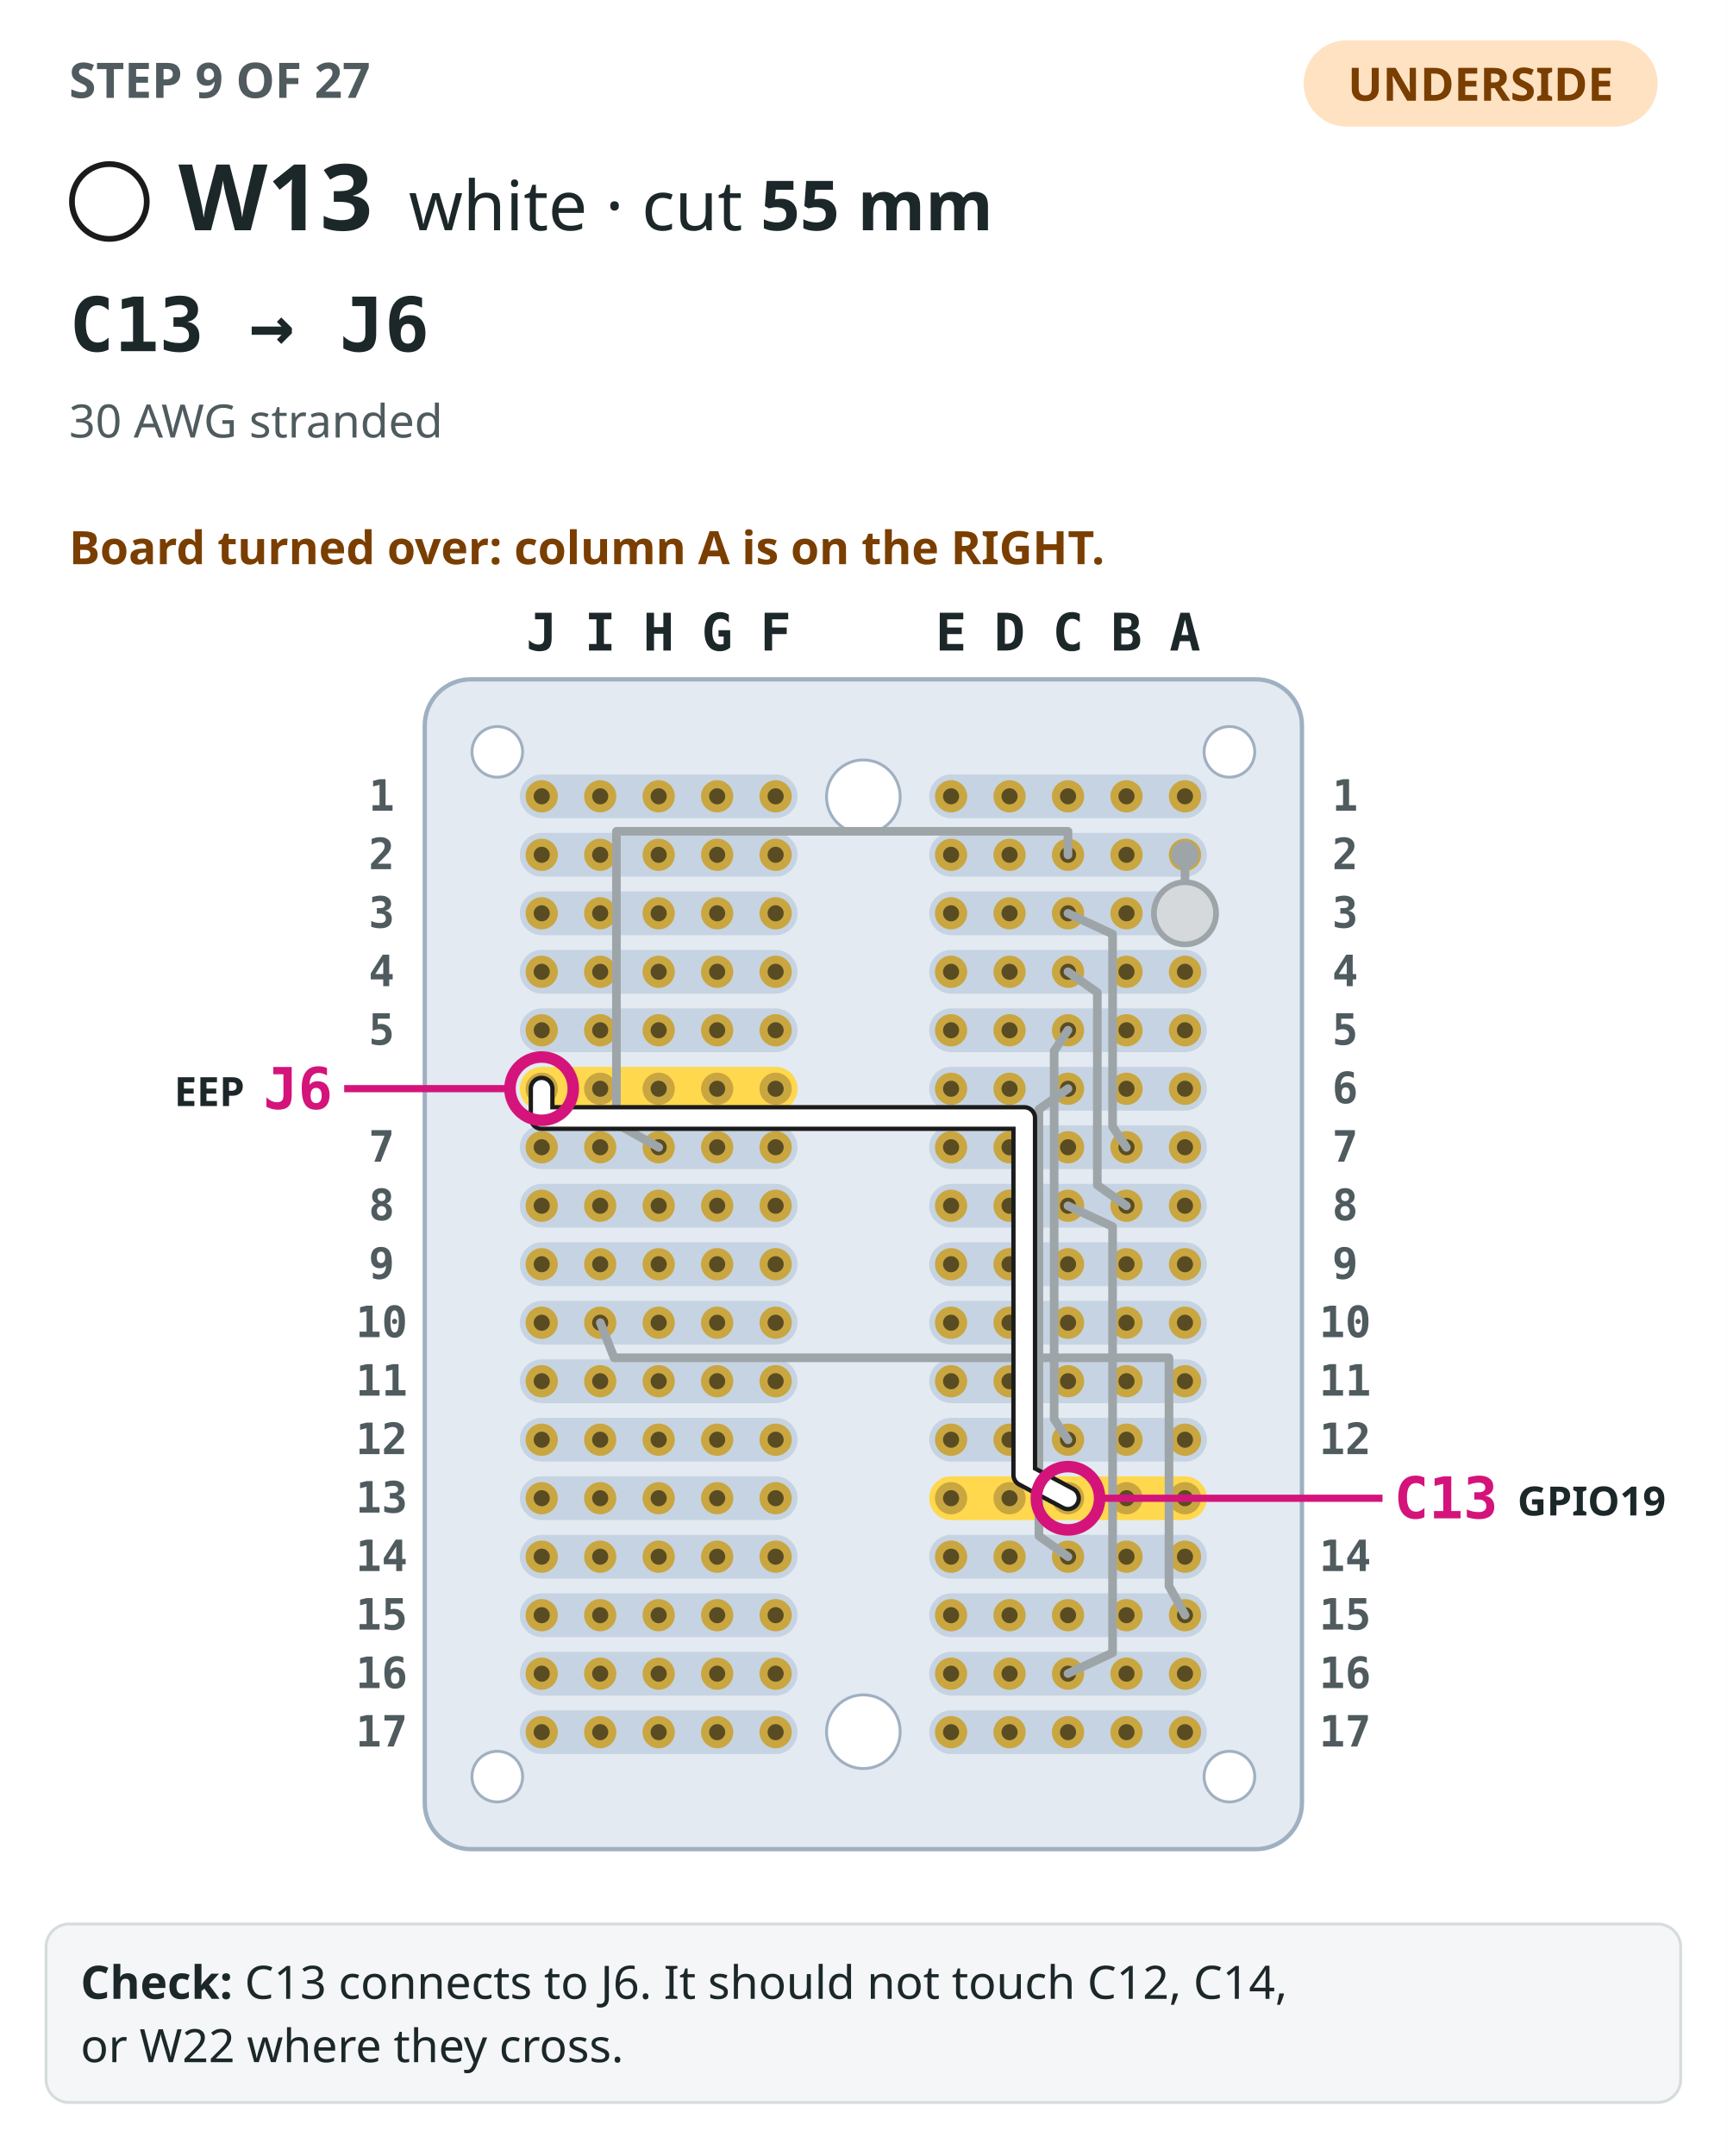
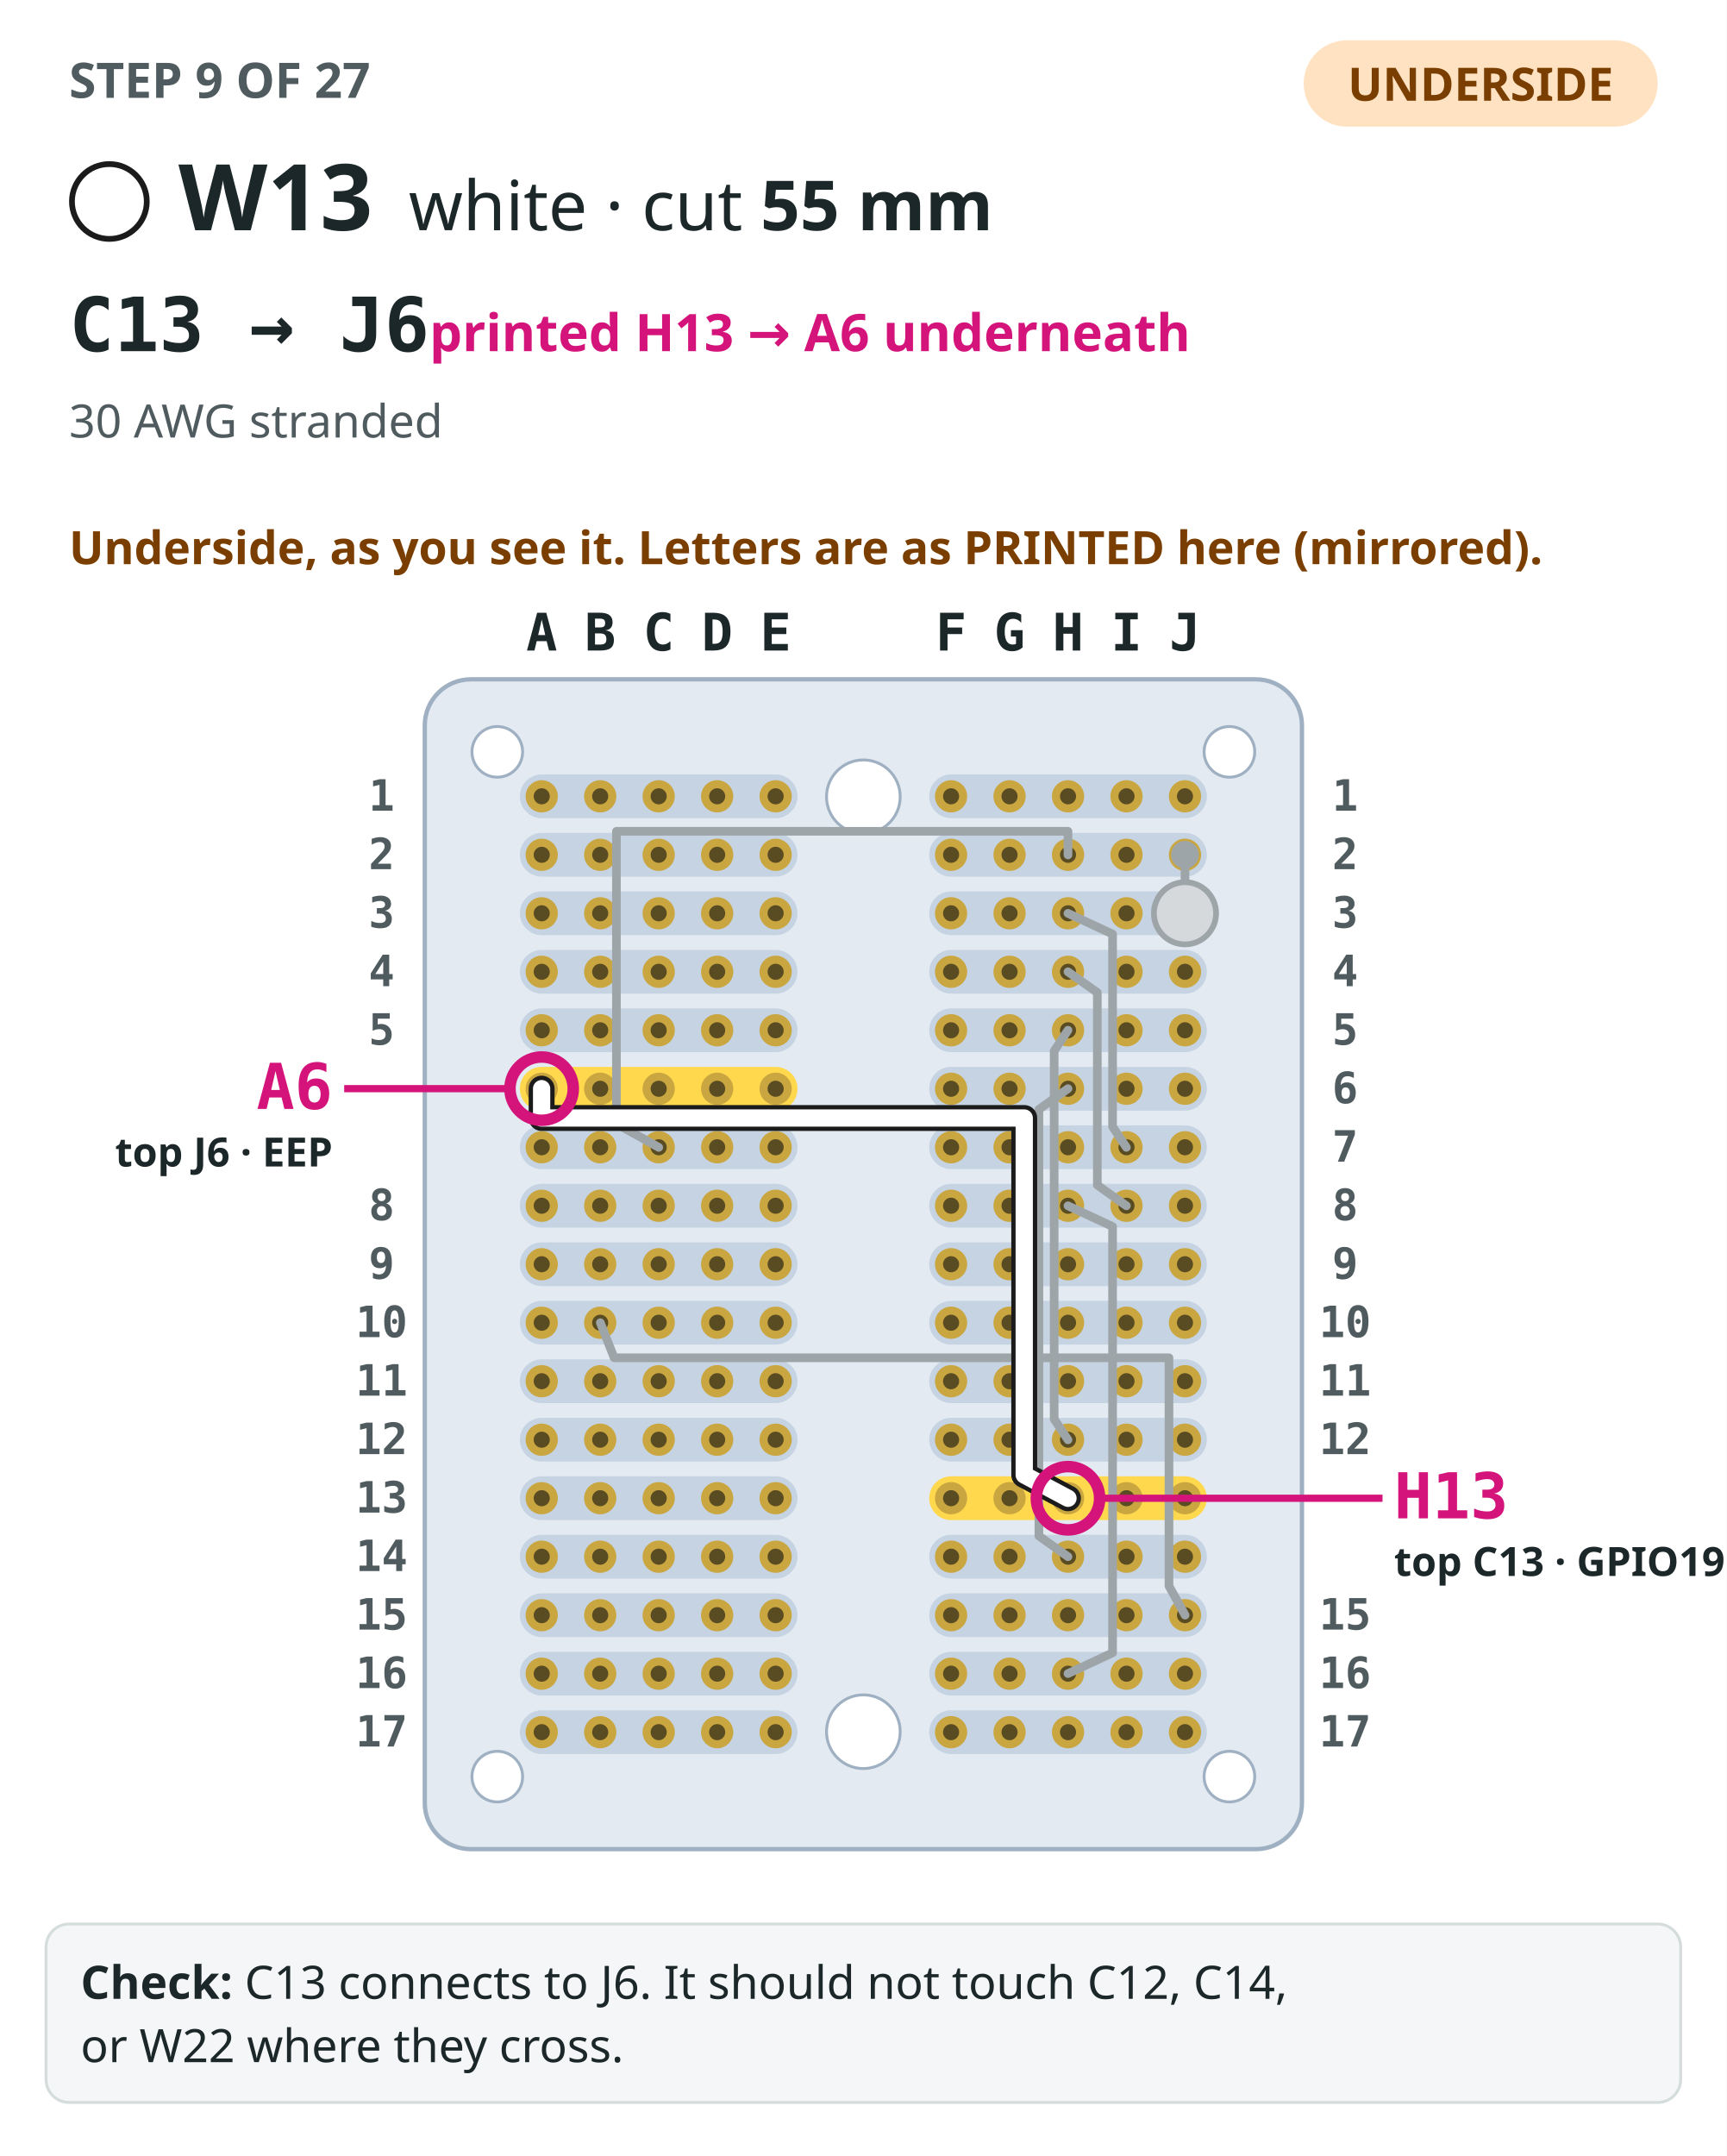
- <svg xmlns="http://www.w3.org/2000/svg" viewBox="0 0 600 749" role="img" aria-label="Step 9: The perfboard seen from the underside, turned over so column A is on the right, with the 8 earlier steps drawn in grey. W13, white, drawn bold from C13 to J6, both ends circled.">
+ <svg xmlns="http://www.w3.org/2000/svg" viewBox="0 0 600 749" role="img" aria-label="Step 9: The perfboard seen from the underside, as you see it turned over, its columns labelled with the mirrored letters printed there, with the 8 earlier steps drawn in grey. W13, white, drawn bold from C13 to J6 (printed H13 and A6 on the underside), both ends circled and labelled with both names.">
  <rect width="600" height="749" fill="#ffffff" />
  <text x="24" y="34" font-family="IBM Plex Sans,ui-sans-serif,system-ui,sans-serif" font-size="17" font-weight="700" fill="#4f5b5e">STEP 9 OF 27</text>
  <rect x="453" y="14" width="123" height="30" rx="15" fill="#ffe2c2" />
  <text x="514.5" y="35" text-anchor="middle" font-family="IBM Plex Sans,ui-sans-serif,system-ui,sans-serif" font-size="16" font-weight="700" fill="#7a3e00">UNDERSIDE</text>
  <circle cx="38" cy="70" r="13" fill="#ffffff" stroke="#1b1b1b" stroke-width="2" />
  <text x="62" y="80" font-family="IBM Plex Sans,ui-sans-serif,system-ui,sans-serif" font-size="32" font-weight="700" fill="#1c2729">W13</text>
  <text x="142" y="80" font-family="IBM Plex Sans,ui-sans-serif,system-ui,sans-serif" font-size="24" fill="#1c2729">white · cut <tspan font-weight="700">55 mm</tspan>
  </text>
-   <text x="24" y="122" font-family="IBM Plex Mono,ui-monospace,SFMono-Regular,Menlo,monospace" font-size="26" font-weight="700" fill="#1c2729">C13 → J6</text>
+   <text x="24" y="122" font-family="IBM Plex Mono,ui-monospace,SFMono-Regular,Menlo,monospace" font-size="26" font-weight="700" fill="#1c2729">C13 → J6<tspan font-family="IBM Plex Sans,ui-sans-serif,system-ui,sans-serif" font-size="18" font-weight="600" fill="#d4147a">  printed H13 → A6 underneath</tspan>
+   </text>
  <text x="24" y="152" font-family="IBM Plex Sans,ui-sans-serif,system-ui,sans-serif" font-size="16" fill="#4f5b5e">30 AWG stranded</text>
-   <text x="24" y="196" font-family="IBM Plex Sans,ui-sans-serif,system-ui,sans-serif" font-size="16" font-weight="600" fill="#7a3e00">Board turned over: column A is on the RIGHT.</text>
+   <text x="24" y="196" font-family="IBM Plex Sans,ui-sans-serif,system-ui,sans-serif" font-size="16" font-weight="600" fill="#7a3e00">Underside, as you see it. Letters are as PRINTED here (mirrored).</text>
  <rect x="147.6" y="236" width="304.8" height="406.4" rx="16" fill="#e3eaf1" stroke="#9fb0c2" stroke-width="1.5" />
  <rect x="322.88" y="269.04" width="96.48" height="15.2" rx="7.6" fill="#c6d3e2" />
  <rect x="180.64" y="269.04" width="96.48" height="15.2" rx="7.6" fill="#c6d3e2" />
  <rect x="322.88" y="289.36" width="96.48" height="15.2" rx="7.6" fill="#c6d3e2" />
  <rect x="180.64" y="289.36" width="96.48" height="15.2" rx="7.6" fill="#c6d3e2" />
  <rect x="322.88" y="309.68" width="96.48" height="15.2" rx="7.6" fill="#c6d3e2" />
  <rect x="180.64" y="309.68" width="96.48" height="15.2" rx="7.6" fill="#c6d3e2" />
  <rect x="322.88" y="330" width="96.48" height="15.2" rx="7.6" fill="#c6d3e2" />
  <rect x="180.64" y="330" width="96.48" height="15.2" rx="7.6" fill="#c6d3e2" />
  <rect x="322.88" y="350.32" width="96.48" height="15.2" rx="7.6" fill="#c6d3e2" />
  <rect x="180.64" y="350.32" width="96.48" height="15.2" rx="7.6" fill="#c6d3e2" />
  <rect x="322.88" y="370.64" width="96.48" height="15.2" rx="7.6" fill="#c6d3e2" />
  <rect x="180.64" y="370.64" width="96.48" height="15.2" rx="7.6" fill="#ffd84d" />
  <rect x="322.88" y="390.96" width="96.48" height="15.2" rx="7.6" fill="#c6d3e2" />
  <rect x="180.64" y="390.96" width="96.48" height="15.2" rx="7.6" fill="#c6d3e2" />
  <rect x="322.88" y="411.28" width="96.48" height="15.2" rx="7.6" fill="#c6d3e2" />
  <rect x="180.64" y="411.28" width="96.48" height="15.2" rx="7.6" fill="#c6d3e2" />
  <rect x="322.88" y="431.6" width="96.48" height="15.2" rx="7.6" fill="#c6d3e2" />
  <rect x="180.64" y="431.6" width="96.48" height="15.2" rx="7.6" fill="#c6d3e2" />
  <rect x="322.88" y="451.92" width="96.48" height="15.2" rx="7.6" fill="#c6d3e2" />
  <rect x="180.64" y="451.92" width="96.48" height="15.2" rx="7.6" fill="#c6d3e2" />
  <rect x="322.88" y="472.24" width="96.48" height="15.2" rx="7.6" fill="#c6d3e2" />
  <rect x="180.64" y="472.24" width="96.48" height="15.2" rx="7.6" fill="#c6d3e2" />
  <rect x="322.88" y="492.56" width="96.48" height="15.2" rx="7.6" fill="#c6d3e2" />
  <rect x="180.64" y="492.56" width="96.48" height="15.2" rx="7.6" fill="#c6d3e2" />
  <rect x="322.88" y="512.88" width="96.48" height="15.2" rx="7.6" fill="#ffd84d" />
  <rect x="180.64" y="512.88" width="96.48" height="15.2" rx="7.6" fill="#c6d3e2" />
  <rect x="322.88" y="533.2" width="96.48" height="15.2" rx="7.6" fill="#c6d3e2" />
  <rect x="180.64" y="533.2" width="96.48" height="15.2" rx="7.6" fill="#c6d3e2" />
  <rect x="322.88" y="553.52" width="96.48" height="15.2" rx="7.6" fill="#c6d3e2" />
  <rect x="180.64" y="553.52" width="96.48" height="15.2" rx="7.6" fill="#c6d3e2" />
  <rect x="322.88" y="573.84" width="96.48" height="15.2" rx="7.6" fill="#c6d3e2" />
  <rect x="180.64" y="573.84" width="96.48" height="15.2" rx="7.6" fill="#c6d3e2" />
  <rect x="322.88" y="594.16" width="96.48" height="15.2" rx="7.6" fill="#c6d3e2" />
  <rect x="180.64" y="594.16" width="96.48" height="15.2" rx="7.6" fill="#c6d3e2" />
  <circle cx="300" cy="276.8" r="12.8" fill="#ffffff" stroke="#9fb0c2" />
  <circle cx="300" cy="601.6" r="12.8" fill="#ffffff" stroke="#9fb0c2" />
  <circle cx="427.2" cy="261.2" r="8.8" fill="#ffffff" stroke="#9fb0c2" />
  <circle cx="172.8" cy="261.2" r="8.8" fill="#ffffff" stroke="#9fb0c2" />
  <circle cx="427.2" cy="617.2" r="8.8" fill="#ffffff" stroke="#9fb0c2" />
  <circle cx="172.8" cy="617.2" r="8.8" fill="#ffffff" stroke="#9fb0c2" />
  <circle cx="411.76" cy="276.64" r="5.6" fill="#c9a640" />
  <circle cx="411.76" cy="276.64" r="2.8" fill="#5a4c22" />
  <circle cx="391.44" cy="276.64" r="5.6" fill="#c9a640" />
  <circle cx="391.44" cy="276.64" r="2.8" fill="#5a4c22" />
  <circle cx="371.12" cy="276.64" r="5.6" fill="#c9a640" />
  <circle cx="371.12" cy="276.64" r="2.8" fill="#5a4c22" />
  <circle cx="350.8" cy="276.64" r="5.6" fill="#c9a640" />
  <circle cx="350.8" cy="276.64" r="2.8" fill="#5a4c22" />
  <circle cx="330.48" cy="276.64" r="5.6" fill="#c9a640" />
  <circle cx="330.48" cy="276.64" r="2.8" fill="#5a4c22" />
  <circle cx="269.52" cy="276.64" r="5.6" fill="#c9a640" />
  <circle cx="269.52" cy="276.64" r="2.8" fill="#5a4c22" />
  <circle cx="249.2" cy="276.64" r="5.6" fill="#c9a640" />
  <circle cx="249.2" cy="276.64" r="2.8" fill="#5a4c22" />
  <circle cx="228.88" cy="276.64" r="5.6" fill="#c9a640" />
  <circle cx="228.88" cy="276.64" r="2.8" fill="#5a4c22" />
  <circle cx="208.56" cy="276.64" r="5.6" fill="#c9a640" />
  <circle cx="208.56" cy="276.64" r="2.8" fill="#5a4c22" />
  <circle cx="188.24" cy="276.64" r="5.6" fill="#c9a640" />
  <circle cx="188.24" cy="276.64" r="2.8" fill="#5a4c22" />
  <circle cx="411.76" cy="296.96" r="5.6" fill="#c9a640" />
  <circle cx="411.76" cy="296.96" r="2.8" fill="#5a4c22" />
  <circle cx="391.44" cy="296.96" r="5.6" fill="#c9a640" />
  <circle cx="391.44" cy="296.96" r="2.8" fill="#5a4c22" />
  <circle cx="371.12" cy="296.96" r="5.6" fill="#c9a640" />
  <circle cx="371.12" cy="296.96" r="2.8" fill="#5a4c22" />
  <circle cx="350.8" cy="296.96" r="5.6" fill="#c9a640" />
  <circle cx="350.8" cy="296.96" r="2.8" fill="#5a4c22" />
  <circle cx="330.48" cy="296.96" r="5.6" fill="#c9a640" />
  <circle cx="330.48" cy="296.96" r="2.8" fill="#5a4c22" />
  <circle cx="269.52" cy="296.96" r="5.6" fill="#c9a640" />
  <circle cx="269.52" cy="296.96" r="2.8" fill="#5a4c22" />
  <circle cx="249.2" cy="296.96" r="5.6" fill="#c9a640" />
  <circle cx="249.2" cy="296.96" r="2.8" fill="#5a4c22" />
  <circle cx="228.88" cy="296.96" r="5.6" fill="#c9a640" />
  <circle cx="228.88" cy="296.96" r="2.8" fill="#5a4c22" />
  <circle cx="208.56" cy="296.96" r="5.6" fill="#c9a640" />
  <circle cx="208.56" cy="296.96" r="2.8" fill="#5a4c22" />
  <circle cx="188.24" cy="296.96" r="5.6" fill="#c9a640" />
  <circle cx="188.24" cy="296.96" r="2.8" fill="#5a4c22" />
  <circle cx="411.76" cy="317.28" r="5.6" fill="#c9a640" />
  <circle cx="411.76" cy="317.28" r="2.8" fill="#5a4c22" />
  <circle cx="391.44" cy="317.28" r="5.6" fill="#c9a640" />
  <circle cx="391.44" cy="317.28" r="2.8" fill="#5a4c22" />
  <circle cx="371.12" cy="317.28" r="5.6" fill="#c9a640" />
  <circle cx="371.12" cy="317.28" r="2.8" fill="#5a4c22" />
  <circle cx="350.8" cy="317.28" r="5.6" fill="#c9a640" />
  <circle cx="350.8" cy="317.28" r="2.8" fill="#5a4c22" />
  <circle cx="330.48" cy="317.28" r="5.6" fill="#c9a640" />
  <circle cx="330.48" cy="317.28" r="2.8" fill="#5a4c22" />
  <circle cx="269.52" cy="317.28" r="5.6" fill="#c9a640" />
  <circle cx="269.52" cy="317.28" r="2.8" fill="#5a4c22" />
  <circle cx="249.2" cy="317.28" r="5.6" fill="#c9a640" />
  <circle cx="249.2" cy="317.28" r="2.8" fill="#5a4c22" />
  <circle cx="228.88" cy="317.28" r="5.6" fill="#c9a640" />
  <circle cx="228.88" cy="317.28" r="2.8" fill="#5a4c22" />
  <circle cx="208.56" cy="317.28" r="5.6" fill="#c9a640" />
  <circle cx="208.56" cy="317.28" r="2.8" fill="#5a4c22" />
  <circle cx="188.24" cy="317.28" r="5.6" fill="#c9a640" />
  <circle cx="188.24" cy="317.28" r="2.8" fill="#5a4c22" />
  <circle cx="411.76" cy="337.6" r="5.6" fill="#c9a640" />
  <circle cx="411.76" cy="337.6" r="2.8" fill="#5a4c22" />
  <circle cx="391.44" cy="337.6" r="5.6" fill="#c9a640" />
  <circle cx="391.44" cy="337.6" r="2.8" fill="#5a4c22" />
  <circle cx="371.12" cy="337.6" r="5.6" fill="#c9a640" />
  <circle cx="371.12" cy="337.6" r="2.8" fill="#5a4c22" />
  <circle cx="350.8" cy="337.6" r="5.6" fill="#c9a640" />
  <circle cx="350.8" cy="337.6" r="2.8" fill="#5a4c22" />
  <circle cx="330.48" cy="337.6" r="5.6" fill="#c9a640" />
  <circle cx="330.48" cy="337.6" r="2.8" fill="#5a4c22" />
  <circle cx="269.52" cy="337.6" r="5.6" fill="#c9a640" />
  <circle cx="269.52" cy="337.6" r="2.8" fill="#5a4c22" />
  <circle cx="249.2" cy="337.6" r="5.6" fill="#c9a640" />
  <circle cx="249.2" cy="337.6" r="2.8" fill="#5a4c22" />
  <circle cx="228.88" cy="337.6" r="5.6" fill="#c9a640" />
  <circle cx="228.88" cy="337.6" r="2.8" fill="#5a4c22" />
  <circle cx="208.56" cy="337.6" r="5.6" fill="#c9a640" />
  <circle cx="208.56" cy="337.6" r="2.8" fill="#5a4c22" />
  <circle cx="188.24" cy="337.6" r="5.6" fill="#c9a640" />
  <circle cx="188.24" cy="337.6" r="2.8" fill="#5a4c22" />
  <circle cx="411.76" cy="357.92" r="5.6" fill="#c9a640" />
  <circle cx="411.76" cy="357.92" r="2.8" fill="#5a4c22" />
  <circle cx="391.44" cy="357.92" r="5.6" fill="#c9a640" />
  <circle cx="391.44" cy="357.92" r="2.8" fill="#5a4c22" />
  <circle cx="371.12" cy="357.92" r="5.6" fill="#c9a640" />
  <circle cx="371.12" cy="357.92" r="2.8" fill="#5a4c22" />
  <circle cx="350.8" cy="357.92" r="5.6" fill="#c9a640" />
  <circle cx="350.8" cy="357.92" r="2.8" fill="#5a4c22" />
  <circle cx="330.48" cy="357.92" r="5.6" fill="#c9a640" />
  <circle cx="330.48" cy="357.92" r="2.8" fill="#5a4c22" />
  <circle cx="269.52" cy="357.92" r="5.6" fill="#c9a640" />
  <circle cx="269.52" cy="357.92" r="2.8" fill="#5a4c22" />
  <circle cx="249.2" cy="357.92" r="5.6" fill="#c9a640" />
  <circle cx="249.2" cy="357.92" r="2.8" fill="#5a4c22" />
  <circle cx="228.88" cy="357.92" r="5.6" fill="#c9a640" />
  <circle cx="228.88" cy="357.92" r="2.8" fill="#5a4c22" />
  <circle cx="208.56" cy="357.92" r="5.6" fill="#c9a640" />
  <circle cx="208.56" cy="357.92" r="2.8" fill="#5a4c22" />
  <circle cx="188.24" cy="357.92" r="5.6" fill="#c9a640" />
  <circle cx="188.24" cy="357.92" r="2.8" fill="#5a4c22" />
  <circle cx="411.76" cy="378.24" r="5.6" fill="#c9a640" />
  <circle cx="411.76" cy="378.24" r="2.8" fill="#5a4c22" />
  <circle cx="391.44" cy="378.24" r="5.6" fill="#c9a640" />
  <circle cx="391.44" cy="378.24" r="2.8" fill="#5a4c22" />
  <circle cx="371.12" cy="378.24" r="5.6" fill="#c9a640" />
  <circle cx="371.12" cy="378.24" r="2.8" fill="#5a4c22" />
  <circle cx="350.8" cy="378.24" r="5.6" fill="#c9a640" />
  <circle cx="350.8" cy="378.24" r="2.8" fill="#5a4c22" />
  <circle cx="330.48" cy="378.24" r="5.6" fill="#c9a640" />
  <circle cx="330.48" cy="378.24" r="2.8" fill="#5a4c22" />
  <circle cx="269.52" cy="378.24" r="5.6" fill="#c9a640" />
  <circle cx="269.52" cy="378.24" r="2.8" fill="#5a4c22" />
  <circle cx="249.2" cy="378.24" r="5.6" fill="#c9a640" />
  <circle cx="249.2" cy="378.24" r="2.8" fill="#5a4c22" />
  <circle cx="228.88" cy="378.24" r="5.6" fill="#c9a640" />
  <circle cx="228.88" cy="378.24" r="2.8" fill="#5a4c22" />
  <circle cx="208.56" cy="378.24" r="5.6" fill="#c9a640" />
  <circle cx="208.56" cy="378.24" r="2.8" fill="#5a4c22" />
  <circle cx="188.24" cy="378.24" r="5.6" fill="#c9a640" />
  <circle cx="188.24" cy="378.24" r="2.8" fill="#5a4c22" />
  <circle cx="411.76" cy="398.56" r="5.6" fill="#c9a640" />
  <circle cx="411.76" cy="398.56" r="2.8" fill="#5a4c22" />
  <circle cx="391.44" cy="398.56" r="5.6" fill="#c9a640" />
  <circle cx="391.44" cy="398.56" r="2.8" fill="#5a4c22" />
  <circle cx="371.12" cy="398.56" r="5.6" fill="#c9a640" />
  <circle cx="371.12" cy="398.56" r="2.8" fill="#5a4c22" />
  <circle cx="350.8" cy="398.56" r="5.6" fill="#c9a640" />
  <circle cx="350.8" cy="398.56" r="2.8" fill="#5a4c22" />
  <circle cx="330.48" cy="398.56" r="5.6" fill="#c9a640" />
  <circle cx="330.48" cy="398.56" r="2.8" fill="#5a4c22" />
  <circle cx="269.52" cy="398.56" r="5.6" fill="#c9a640" />
  <circle cx="269.52" cy="398.56" r="2.8" fill="#5a4c22" />
  <circle cx="249.2" cy="398.56" r="5.6" fill="#c9a640" />
  <circle cx="249.2" cy="398.56" r="2.8" fill="#5a4c22" />
  <circle cx="228.88" cy="398.56" r="5.6" fill="#c9a640" />
  <circle cx="228.88" cy="398.56" r="2.8" fill="#5a4c22" />
  <circle cx="208.56" cy="398.56" r="5.6" fill="#c9a640" />
  <circle cx="208.56" cy="398.56" r="2.8" fill="#5a4c22" />
  <circle cx="188.24" cy="398.56" r="5.6" fill="#c9a640" />
  <circle cx="188.24" cy="398.56" r="2.8" fill="#5a4c22" />
  <circle cx="411.76" cy="418.88" r="5.6" fill="#c9a640" />
  <circle cx="411.76" cy="418.88" r="2.8" fill="#5a4c22" />
  <circle cx="391.44" cy="418.88" r="5.6" fill="#c9a640" />
  <circle cx="391.44" cy="418.88" r="2.8" fill="#5a4c22" />
  <circle cx="371.12" cy="418.88" r="5.6" fill="#c9a640" />
  <circle cx="371.12" cy="418.88" r="2.8" fill="#5a4c22" />
  <circle cx="350.8" cy="418.88" r="5.6" fill="#c9a640" />
  <circle cx="350.8" cy="418.88" r="2.8" fill="#5a4c22" />
  <circle cx="330.48" cy="418.88" r="5.6" fill="#c9a640" />
  <circle cx="330.48" cy="418.88" r="2.8" fill="#5a4c22" />
  <circle cx="269.52" cy="418.88" r="5.6" fill="#c9a640" />
  <circle cx="269.52" cy="418.88" r="2.8" fill="#5a4c22" />
  <circle cx="249.2" cy="418.88" r="5.6" fill="#c9a640" />
  <circle cx="249.2" cy="418.88" r="2.8" fill="#5a4c22" />
  <circle cx="228.88" cy="418.88" r="5.6" fill="#c9a640" />
  <circle cx="228.88" cy="418.88" r="2.8" fill="#5a4c22" />
  <circle cx="208.56" cy="418.88" r="5.6" fill="#c9a640" />
  <circle cx="208.56" cy="418.88" r="2.8" fill="#5a4c22" />
  <circle cx="188.24" cy="418.88" r="5.6" fill="#c9a640" />
  <circle cx="188.24" cy="418.88" r="2.8" fill="#5a4c22" />
  <circle cx="411.76" cy="439.2" r="5.6" fill="#c9a640" />
  <circle cx="411.76" cy="439.2" r="2.8" fill="#5a4c22" />
  <circle cx="391.44" cy="439.2" r="5.6" fill="#c9a640" />
  <circle cx="391.44" cy="439.2" r="2.8" fill="#5a4c22" />
  <circle cx="371.12" cy="439.2" r="5.6" fill="#c9a640" />
  <circle cx="371.12" cy="439.2" r="2.8" fill="#5a4c22" />
  <circle cx="350.8" cy="439.2" r="5.6" fill="#c9a640" />
  <circle cx="350.8" cy="439.2" r="2.8" fill="#5a4c22" />
  <circle cx="330.48" cy="439.2" r="5.6" fill="#c9a640" />
  <circle cx="330.48" cy="439.2" r="2.8" fill="#5a4c22" />
  <circle cx="269.52" cy="439.2" r="5.6" fill="#c9a640" />
  <circle cx="269.52" cy="439.2" r="2.8" fill="#5a4c22" />
  <circle cx="249.2" cy="439.2" r="5.6" fill="#c9a640" />
  <circle cx="249.2" cy="439.2" r="2.8" fill="#5a4c22" />
  <circle cx="228.88" cy="439.2" r="5.6" fill="#c9a640" />
  <circle cx="228.88" cy="439.2" r="2.8" fill="#5a4c22" />
  <circle cx="208.56" cy="439.2" r="5.6" fill="#c9a640" />
  <circle cx="208.56" cy="439.2" r="2.8" fill="#5a4c22" />
  <circle cx="188.24" cy="439.2" r="5.6" fill="#c9a640" />
  <circle cx="188.24" cy="439.2" r="2.8" fill="#5a4c22" />
  <circle cx="411.76" cy="459.52" r="5.6" fill="#c9a640" />
  <circle cx="411.76" cy="459.52" r="2.8" fill="#5a4c22" />
  <circle cx="391.44" cy="459.52" r="5.6" fill="#c9a640" />
  <circle cx="391.44" cy="459.52" r="2.8" fill="#5a4c22" />
  <circle cx="371.12" cy="459.52" r="5.6" fill="#c9a640" />
  <circle cx="371.12" cy="459.52" r="2.8" fill="#5a4c22" />
  <circle cx="350.8" cy="459.52" r="5.6" fill="#c9a640" />
  <circle cx="350.8" cy="459.52" r="2.8" fill="#5a4c22" />
  <circle cx="330.48" cy="459.52" r="5.6" fill="#c9a640" />
  <circle cx="330.48" cy="459.52" r="2.8" fill="#5a4c22" />
  <circle cx="269.52" cy="459.52" r="5.6" fill="#c9a640" />
  <circle cx="269.52" cy="459.52" r="2.8" fill="#5a4c22" />
  <circle cx="249.2" cy="459.52" r="5.6" fill="#c9a640" />
  <circle cx="249.2" cy="459.52" r="2.8" fill="#5a4c22" />
  <circle cx="228.88" cy="459.52" r="5.6" fill="#c9a640" />
  <circle cx="228.88" cy="459.52" r="2.8" fill="#5a4c22" />
  <circle cx="208.56" cy="459.52" r="5.6" fill="#c9a640" />
  <circle cx="208.56" cy="459.52" r="2.8" fill="#5a4c22" />
  <circle cx="188.24" cy="459.52" r="5.6" fill="#c9a640" />
  <circle cx="188.24" cy="459.52" r="2.8" fill="#5a4c22" />
  <circle cx="411.76" cy="479.84" r="5.6" fill="#c9a640" />
  <circle cx="411.76" cy="479.84" r="2.8" fill="#5a4c22" />
  <circle cx="391.44" cy="479.84" r="5.6" fill="#c9a640" />
  <circle cx="391.44" cy="479.84" r="2.8" fill="#5a4c22" />
  <circle cx="371.12" cy="479.84" r="5.6" fill="#c9a640" />
  <circle cx="371.12" cy="479.84" r="2.8" fill="#5a4c22" />
  <circle cx="350.8" cy="479.84" r="5.6" fill="#c9a640" />
  <circle cx="350.8" cy="479.84" r="2.8" fill="#5a4c22" />
  <circle cx="330.48" cy="479.84" r="5.6" fill="#c9a640" />
  <circle cx="330.48" cy="479.84" r="2.8" fill="#5a4c22" />
  <circle cx="269.52" cy="479.84" r="5.6" fill="#c9a640" />
  <circle cx="269.52" cy="479.84" r="2.8" fill="#5a4c22" />
  <circle cx="249.2" cy="479.84" r="5.6" fill="#c9a640" />
  <circle cx="249.2" cy="479.84" r="2.8" fill="#5a4c22" />
  <circle cx="228.88" cy="479.84" r="5.6" fill="#c9a640" />
  <circle cx="228.88" cy="479.84" r="2.8" fill="#5a4c22" />
  <circle cx="208.56" cy="479.84" r="5.6" fill="#c9a640" />
  <circle cx="208.56" cy="479.84" r="2.8" fill="#5a4c22" />
  <circle cx="188.24" cy="479.84" r="5.6" fill="#c9a640" />
  <circle cx="188.24" cy="479.84" r="2.8" fill="#5a4c22" />
  <circle cx="411.76" cy="500.16" r="5.6" fill="#c9a640" />
  <circle cx="411.76" cy="500.16" r="2.8" fill="#5a4c22" />
  <circle cx="391.44" cy="500.16" r="5.6" fill="#c9a640" />
  <circle cx="391.44" cy="500.16" r="2.8" fill="#5a4c22" />
  <circle cx="371.12" cy="500.16" r="5.6" fill="#c9a640" />
  <circle cx="371.12" cy="500.16" r="2.8" fill="#5a4c22" />
  <circle cx="350.8" cy="500.16" r="5.6" fill="#c9a640" />
  <circle cx="350.8" cy="500.16" r="2.8" fill="#5a4c22" />
  <circle cx="330.48" cy="500.16" r="5.6" fill="#c9a640" />
  <circle cx="330.48" cy="500.16" r="2.8" fill="#5a4c22" />
  <circle cx="269.52" cy="500.16" r="5.6" fill="#c9a640" />
  <circle cx="269.52" cy="500.16" r="2.8" fill="#5a4c22" />
  <circle cx="249.2" cy="500.16" r="5.6" fill="#c9a640" />
  <circle cx="249.2" cy="500.16" r="2.8" fill="#5a4c22" />
  <circle cx="228.88" cy="500.16" r="5.6" fill="#c9a640" />
  <circle cx="228.88" cy="500.16" r="2.8" fill="#5a4c22" />
  <circle cx="208.56" cy="500.16" r="5.6" fill="#c9a640" />
  <circle cx="208.56" cy="500.16" r="2.8" fill="#5a4c22" />
  <circle cx="188.24" cy="500.16" r="5.6" fill="#c9a640" />
  <circle cx="188.24" cy="500.16" r="2.8" fill="#5a4c22" />
  <circle cx="411.76" cy="520.48" r="5.6" fill="#c9a640" />
  <circle cx="411.76" cy="520.48" r="2.8" fill="#5a4c22" />
  <circle cx="391.44" cy="520.48" r="5.6" fill="#c9a640" />
  <circle cx="391.44" cy="520.48" r="2.8" fill="#5a4c22" />
  <circle cx="371.12" cy="520.48" r="5.6" fill="#c9a640" />
  <circle cx="371.12" cy="520.48" r="2.8" fill="#5a4c22" />
  <circle cx="350.8" cy="520.48" r="5.6" fill="#c9a640" />
  <circle cx="350.8" cy="520.48" r="2.8" fill="#5a4c22" />
  <circle cx="330.48" cy="520.48" r="5.6" fill="#c9a640" />
  <circle cx="330.48" cy="520.48" r="2.8" fill="#5a4c22" />
  <circle cx="269.52" cy="520.48" r="5.6" fill="#c9a640" />
  <circle cx="269.52" cy="520.48" r="2.8" fill="#5a4c22" />
  <circle cx="249.2" cy="520.48" r="5.6" fill="#c9a640" />
  <circle cx="249.2" cy="520.48" r="2.8" fill="#5a4c22" />
  <circle cx="228.88" cy="520.48" r="5.6" fill="#c9a640" />
  <circle cx="228.88" cy="520.48" r="2.8" fill="#5a4c22" />
  <circle cx="208.56" cy="520.48" r="5.6" fill="#c9a640" />
  <circle cx="208.56" cy="520.48" r="2.8" fill="#5a4c22" />
  <circle cx="188.24" cy="520.48" r="5.6" fill="#c9a640" />
  <circle cx="188.24" cy="520.48" r="2.8" fill="#5a4c22" />
  <circle cx="411.76" cy="540.8" r="5.6" fill="#c9a640" />
  <circle cx="411.76" cy="540.8" r="2.8" fill="#5a4c22" />
  <circle cx="391.44" cy="540.8" r="5.6" fill="#c9a640" />
  <circle cx="391.44" cy="540.8" r="2.8" fill="#5a4c22" />
  <circle cx="371.12" cy="540.8" r="5.6" fill="#c9a640" />
  <circle cx="371.12" cy="540.8" r="2.8" fill="#5a4c22" />
  <circle cx="350.8" cy="540.8" r="5.6" fill="#c9a640" />
  <circle cx="350.8" cy="540.8" r="2.8" fill="#5a4c22" />
  <circle cx="330.48" cy="540.8" r="5.6" fill="#c9a640" />
  <circle cx="330.48" cy="540.8" r="2.8" fill="#5a4c22" />
  <circle cx="269.52" cy="540.8" r="5.6" fill="#c9a640" />
  <circle cx="269.52" cy="540.8" r="2.8" fill="#5a4c22" />
  <circle cx="249.2" cy="540.8" r="5.6" fill="#c9a640" />
  <circle cx="249.2" cy="540.8" r="2.8" fill="#5a4c22" />
  <circle cx="228.88" cy="540.8" r="5.6" fill="#c9a640" />
  <circle cx="228.88" cy="540.8" r="2.8" fill="#5a4c22" />
  <circle cx="208.56" cy="540.8" r="5.6" fill="#c9a640" />
  <circle cx="208.56" cy="540.8" r="2.8" fill="#5a4c22" />
  <circle cx="188.24" cy="540.8" r="5.6" fill="#c9a640" />
  <circle cx="188.24" cy="540.8" r="2.8" fill="#5a4c22" />
  <circle cx="411.76" cy="561.12" r="5.6" fill="#c9a640" />
  <circle cx="411.76" cy="561.12" r="2.8" fill="#5a4c22" />
  <circle cx="391.44" cy="561.12" r="5.6" fill="#c9a640" />
  <circle cx="391.44" cy="561.12" r="2.8" fill="#5a4c22" />
  <circle cx="371.12" cy="561.12" r="5.6" fill="#c9a640" />
  <circle cx="371.12" cy="561.12" r="2.8" fill="#5a4c22" />
  <circle cx="350.8" cy="561.12" r="5.6" fill="#c9a640" />
  <circle cx="350.8" cy="561.12" r="2.8" fill="#5a4c22" />
  <circle cx="330.48" cy="561.12" r="5.6" fill="#c9a640" />
  <circle cx="330.48" cy="561.12" r="2.8" fill="#5a4c22" />
  <circle cx="269.52" cy="561.12" r="5.6" fill="#c9a640" />
  <circle cx="269.52" cy="561.12" r="2.8" fill="#5a4c22" />
  <circle cx="249.2" cy="561.12" r="5.6" fill="#c9a640" />
  <circle cx="249.2" cy="561.12" r="2.8" fill="#5a4c22" />
  <circle cx="228.88" cy="561.12" r="5.6" fill="#c9a640" />
  <circle cx="228.88" cy="561.12" r="2.8" fill="#5a4c22" />
  <circle cx="208.56" cy="561.12" r="5.6" fill="#c9a640" />
  <circle cx="208.56" cy="561.12" r="2.8" fill="#5a4c22" />
  <circle cx="188.24" cy="561.12" r="5.6" fill="#c9a640" />
  <circle cx="188.24" cy="561.12" r="2.8" fill="#5a4c22" />
  <circle cx="411.76" cy="581.44" r="5.6" fill="#c9a640" />
  <circle cx="411.76" cy="581.44" r="2.8" fill="#5a4c22" />
  <circle cx="391.44" cy="581.44" r="5.6" fill="#c9a640" />
  <circle cx="391.44" cy="581.44" r="2.8" fill="#5a4c22" />
  <circle cx="371.12" cy="581.44" r="5.6" fill="#c9a640" />
  <circle cx="371.12" cy="581.44" r="2.8" fill="#5a4c22" />
  <circle cx="350.8" cy="581.44" r="5.6" fill="#c9a640" />
  <circle cx="350.8" cy="581.44" r="2.8" fill="#5a4c22" />
  <circle cx="330.48" cy="581.44" r="5.6" fill="#c9a640" />
  <circle cx="330.48" cy="581.44" r="2.8" fill="#5a4c22" />
  <circle cx="269.52" cy="581.44" r="5.6" fill="#c9a640" />
  <circle cx="269.52" cy="581.44" r="2.8" fill="#5a4c22" />
  <circle cx="249.2" cy="581.44" r="5.6" fill="#c9a640" />
  <circle cx="249.2" cy="581.44" r="2.8" fill="#5a4c22" />
  <circle cx="228.88" cy="581.44" r="5.6" fill="#c9a640" />
  <circle cx="228.88" cy="581.44" r="2.8" fill="#5a4c22" />
  <circle cx="208.56" cy="581.44" r="5.6" fill="#c9a640" />
  <circle cx="208.56" cy="581.44" r="2.8" fill="#5a4c22" />
  <circle cx="188.24" cy="581.44" r="5.6" fill="#c9a640" />
  <circle cx="188.24" cy="581.44" r="2.8" fill="#5a4c22" />
  <circle cx="411.76" cy="601.76" r="5.6" fill="#c9a640" />
  <circle cx="411.76" cy="601.76" r="2.8" fill="#5a4c22" />
  <circle cx="391.44" cy="601.76" r="5.6" fill="#c9a640" />
  <circle cx="391.44" cy="601.76" r="2.8" fill="#5a4c22" />
  <circle cx="371.12" cy="601.76" r="5.6" fill="#c9a640" />
  <circle cx="371.12" cy="601.76" r="2.8" fill="#5a4c22" />
  <circle cx="350.8" cy="601.76" r="5.6" fill="#c9a640" />
  <circle cx="350.8" cy="601.76" r="2.8" fill="#5a4c22" />
  <circle cx="330.48" cy="601.76" r="5.6" fill="#c9a640" />
  <circle cx="330.48" cy="601.76" r="2.8" fill="#5a4c22" />
  <circle cx="269.52" cy="601.76" r="5.6" fill="#c9a640" />
  <circle cx="269.52" cy="601.76" r="2.8" fill="#5a4c22" />
  <circle cx="249.2" cy="601.76" r="5.6" fill="#c9a640" />
  <circle cx="249.2" cy="601.76" r="2.8" fill="#5a4c22" />
  <circle cx="228.88" cy="601.76" r="5.6" fill="#c9a640" />
  <circle cx="228.88" cy="601.76" r="2.8" fill="#5a4c22" />
  <circle cx="208.56" cy="601.76" r="5.6" fill="#c9a640" />
  <circle cx="208.56" cy="601.76" r="2.8" fill="#5a4c22" />
  <circle cx="188.24" cy="601.76" r="5.6" fill="#c9a640" />
  <circle cx="188.24" cy="601.76" r="2.8" fill="#5a4c22" />
  <line x1="411.76" y1="317.28" x2="411.76" y2="296.96" stroke="#9ea5a9" stroke-width="3" />
  <circle cx="411.76" cy="317.28" r="10.8" fill="#d5d9dc" stroke="#9ea5a9" stroke-width="2" />
  <circle cx="411.76" cy="296.96" r="4.8" fill="#9ea5a9" />
  <polyline points="391.4,398.6 386.6,391.4 386.6,324.5 371.1,317.3" fill="none" stroke="#9ea5a9" stroke-width="3" stroke-linecap="round" stroke-linejoin="round" />
  <polyline points="391.4,418.9 381.3,411.7 381.3,344.8 371.1,337.6" fill="none" stroke="#9ea5a9" stroke-width="3" stroke-linecap="round" stroke-linejoin="round" />
  <polyline points="371.1,500.2 366.3,493.0 366.3,365.1 371.1,357.9" fill="none" stroke="#9ea5a9" stroke-width="3" stroke-linecap="round" stroke-linejoin="round" />
  <polyline points="371.1,540.8 361.0,533.6 361.0,385.4 371.1,378.2" fill="none" stroke="#9ea5a9" stroke-width="3" stroke-linecap="round" stroke-linejoin="round" />
  <polyline points="371.1,418.9 386.6,426.1 386.6,574.2 371.1,581.4" fill="none" stroke="#9ea5a9" stroke-width="3" stroke-linecap="round" stroke-linejoin="round" />
  <polyline points="371.1,297.0 371.1,288.8 214.2,288.8 214.2,390.4 228.9,398.6" fill="none" stroke="#9ea5a9" stroke-width="3" stroke-linecap="round" stroke-linejoin="round" />
  <polyline points="411.8,561.1 406.2,551.0 406.2,471.7 213.4,471.7 208.6,459.5" fill="none" stroke="#9ea5a9" stroke-width="3" stroke-linecap="round" stroke-linejoin="round" />
-   <text x="411.76" y="226" text-anchor="middle" font-family="IBM Plex Mono,ui-monospace,SFMono-Regular,Menlo,monospace" font-size="18" font-weight="700" fill="#1c2729">A</text>
-   <text x="391.44" y="226" text-anchor="middle" font-family="IBM Plex Mono,ui-monospace,SFMono-Regular,Menlo,monospace" font-size="18" font-weight="700" fill="#1c2729">B</text>
-   <text x="371.12" y="226" text-anchor="middle" font-family="IBM Plex Mono,ui-monospace,SFMono-Regular,Menlo,monospace" font-size="18" font-weight="700" fill="#1c2729">C</text>
-   <text x="350.8" y="226" text-anchor="middle" font-family="IBM Plex Mono,ui-monospace,SFMono-Regular,Menlo,monospace" font-size="18" font-weight="700" fill="#1c2729">D</text>
-   <text x="330.48" y="226" text-anchor="middle" font-family="IBM Plex Mono,ui-monospace,SFMono-Regular,Menlo,monospace" font-size="18" font-weight="700" fill="#1c2729">E</text>
-   <text x="269.52" y="226" text-anchor="middle" font-family="IBM Plex Mono,ui-monospace,SFMono-Regular,Menlo,monospace" font-size="18" font-weight="700" fill="#1c2729">F</text>
-   <text x="249.2" y="226" text-anchor="middle" font-family="IBM Plex Mono,ui-monospace,SFMono-Regular,Menlo,monospace" font-size="18" font-weight="700" fill="#1c2729">G</text>
-   <text x="228.88" y="226" text-anchor="middle" font-family="IBM Plex Mono,ui-monospace,SFMono-Regular,Menlo,monospace" font-size="18" font-weight="700" fill="#1c2729">H</text>
-   <text x="208.56" y="226" text-anchor="middle" font-family="IBM Plex Mono,ui-monospace,SFMono-Regular,Menlo,monospace" font-size="18" font-weight="700" fill="#1c2729">I</text>
-   <text x="188.24" y="226" text-anchor="middle" font-family="IBM Plex Mono,ui-monospace,SFMono-Regular,Menlo,monospace" font-size="18" font-weight="700" fill="#1c2729">J</text>
+   <text x="411.76" y="226" text-anchor="middle" font-family="IBM Plex Mono,ui-monospace,SFMono-Regular,Menlo,monospace" font-size="18" font-weight="700" fill="#1c2729">J</text>
+   <text x="391.44" y="226" text-anchor="middle" font-family="IBM Plex Mono,ui-monospace,SFMono-Regular,Menlo,monospace" font-size="18" font-weight="700" fill="#1c2729">I</text>
+   <text x="371.12" y="226" text-anchor="middle" font-family="IBM Plex Mono,ui-monospace,SFMono-Regular,Menlo,monospace" font-size="18" font-weight="700" fill="#1c2729">H</text>
+   <text x="350.8" y="226" text-anchor="middle" font-family="IBM Plex Mono,ui-monospace,SFMono-Regular,Menlo,monospace" font-size="18" font-weight="700" fill="#1c2729">G</text>
+   <text x="330.48" y="226" text-anchor="middle" font-family="IBM Plex Mono,ui-monospace,SFMono-Regular,Menlo,monospace" font-size="18" font-weight="700" fill="#1c2729">F</text>
+   <text x="269.52" y="226" text-anchor="middle" font-family="IBM Plex Mono,ui-monospace,SFMono-Regular,Menlo,monospace" font-size="18" font-weight="700" fill="#1c2729">E</text>
+   <text x="249.2" y="226" text-anchor="middle" font-family="IBM Plex Mono,ui-monospace,SFMono-Regular,Menlo,monospace" font-size="18" font-weight="700" fill="#1c2729">D</text>
+   <text x="228.88" y="226" text-anchor="middle" font-family="IBM Plex Mono,ui-monospace,SFMono-Regular,Menlo,monospace" font-size="18" font-weight="700" fill="#1c2729">C</text>
+   <text x="208.56" y="226" text-anchor="middle" font-family="IBM Plex Mono,ui-monospace,SFMono-Regular,Menlo,monospace" font-size="18" font-weight="700" fill="#1c2729">B</text>
+   <text x="188.24" y="226" text-anchor="middle" font-family="IBM Plex Mono,ui-monospace,SFMono-Regular,Menlo,monospace" font-size="18" font-weight="700" fill="#1c2729">A</text>
  <text x="132.6" y="281.64" text-anchor="middle" font-family="IBM Plex Mono,ui-monospace,SFMono-Regular,Menlo,monospace" font-size="15" font-weight="700" fill="#4f5b5e">1</text>
  <text x="467.4" y="281.64" text-anchor="middle" font-family="IBM Plex Mono,ui-monospace,SFMono-Regular,Menlo,monospace" font-size="15" font-weight="700" fill="#4f5b5e">1</text>
  <text x="132.6" y="301.96" text-anchor="middle" font-family="IBM Plex Mono,ui-monospace,SFMono-Regular,Menlo,monospace" font-size="15" font-weight="700" fill="#4f5b5e">2</text>
  <text x="467.4" y="301.96" text-anchor="middle" font-family="IBM Plex Mono,ui-monospace,SFMono-Regular,Menlo,monospace" font-size="15" font-weight="700" fill="#4f5b5e">2</text>
  <text x="132.6" y="322.28" text-anchor="middle" font-family="IBM Plex Mono,ui-monospace,SFMono-Regular,Menlo,monospace" font-size="15" font-weight="700" fill="#4f5b5e">3</text>
  <text x="467.4" y="322.28" text-anchor="middle" font-family="IBM Plex Mono,ui-monospace,SFMono-Regular,Menlo,monospace" font-size="15" font-weight="700" fill="#4f5b5e">3</text>
  <text x="132.6" y="342.6" text-anchor="middle" font-family="IBM Plex Mono,ui-monospace,SFMono-Regular,Menlo,monospace" font-size="15" font-weight="700" fill="#4f5b5e">4</text>
  <text x="467.4" y="342.6" text-anchor="middle" font-family="IBM Plex Mono,ui-monospace,SFMono-Regular,Menlo,monospace" font-size="15" font-weight="700" fill="#4f5b5e">4</text>
  <text x="132.6" y="362.92" text-anchor="middle" font-family="IBM Plex Mono,ui-monospace,SFMono-Regular,Menlo,monospace" font-size="15" font-weight="700" fill="#4f5b5e">5</text>
  <text x="467.4" y="362.92" text-anchor="middle" font-family="IBM Plex Mono,ui-monospace,SFMono-Regular,Menlo,monospace" font-size="15" font-weight="700" fill="#4f5b5e">5</text>
  <text x="467.4" y="383.24" text-anchor="middle" font-family="IBM Plex Mono,ui-monospace,SFMono-Regular,Menlo,monospace" font-size="15" font-weight="700" fill="#4f5b5e">6</text>
-   <text x="132.6" y="403.56" text-anchor="middle" font-family="IBM Plex Mono,ui-monospace,SFMono-Regular,Menlo,monospace" font-size="15" font-weight="700" fill="#4f5b5e">7</text>
  <text x="467.4" y="403.56" text-anchor="middle" font-family="IBM Plex Mono,ui-monospace,SFMono-Regular,Menlo,monospace" font-size="15" font-weight="700" fill="#4f5b5e">7</text>
  <text x="132.6" y="423.88" text-anchor="middle" font-family="IBM Plex Mono,ui-monospace,SFMono-Regular,Menlo,monospace" font-size="15" font-weight="700" fill="#4f5b5e">8</text>
  <text x="467.4" y="423.88" text-anchor="middle" font-family="IBM Plex Mono,ui-monospace,SFMono-Regular,Menlo,monospace" font-size="15" font-weight="700" fill="#4f5b5e">8</text>
  <text x="132.6" y="444.2" text-anchor="middle" font-family="IBM Plex Mono,ui-monospace,SFMono-Regular,Menlo,monospace" font-size="15" font-weight="700" fill="#4f5b5e">9</text>
  <text x="467.4" y="444.2" text-anchor="middle" font-family="IBM Plex Mono,ui-monospace,SFMono-Regular,Menlo,monospace" font-size="15" font-weight="700" fill="#4f5b5e">9</text>
  <text x="132.6" y="464.52" text-anchor="middle" font-family="IBM Plex Mono,ui-monospace,SFMono-Regular,Menlo,monospace" font-size="15" font-weight="700" fill="#4f5b5e">10</text>
  <text x="467.4" y="464.52" text-anchor="middle" font-family="IBM Plex Mono,ui-monospace,SFMono-Regular,Menlo,monospace" font-size="15" font-weight="700" fill="#4f5b5e">10</text>
  <text x="132.6" y="484.84" text-anchor="middle" font-family="IBM Plex Mono,ui-monospace,SFMono-Regular,Menlo,monospace" font-size="15" font-weight="700" fill="#4f5b5e">11</text>
  <text x="467.4" y="484.84" text-anchor="middle" font-family="IBM Plex Mono,ui-monospace,SFMono-Regular,Menlo,monospace" font-size="15" font-weight="700" fill="#4f5b5e">11</text>
  <text x="132.6" y="505.16" text-anchor="middle" font-family="IBM Plex Mono,ui-monospace,SFMono-Regular,Menlo,monospace" font-size="15" font-weight="700" fill="#4f5b5e">12</text>
  <text x="467.4" y="505.16" text-anchor="middle" font-family="IBM Plex Mono,ui-monospace,SFMono-Regular,Menlo,monospace" font-size="15" font-weight="700" fill="#4f5b5e">12</text>
  <text x="132.6" y="525.48" text-anchor="middle" font-family="IBM Plex Mono,ui-monospace,SFMono-Regular,Menlo,monospace" font-size="15" font-weight="700" fill="#4f5b5e">13</text>
  <text x="132.6" y="545.8" text-anchor="middle" font-family="IBM Plex Mono,ui-monospace,SFMono-Regular,Menlo,monospace" font-size="15" font-weight="700" fill="#4f5b5e">14</text>
-   <text x="467.4" y="545.8" text-anchor="middle" font-family="IBM Plex Mono,ui-monospace,SFMono-Regular,Menlo,monospace" font-size="15" font-weight="700" fill="#4f5b5e">14</text>
  <text x="132.6" y="566.12" text-anchor="middle" font-family="IBM Plex Mono,ui-monospace,SFMono-Regular,Menlo,monospace" font-size="15" font-weight="700" fill="#4f5b5e">15</text>
  <text x="467.4" y="566.12" text-anchor="middle" font-family="IBM Plex Mono,ui-monospace,SFMono-Regular,Menlo,monospace" font-size="15" font-weight="700" fill="#4f5b5e">15</text>
  <text x="132.6" y="586.44" text-anchor="middle" font-family="IBM Plex Mono,ui-monospace,SFMono-Regular,Menlo,monospace" font-size="15" font-weight="700" fill="#4f5b5e">16</text>
  <text x="467.4" y="586.44" text-anchor="middle" font-family="IBM Plex Mono,ui-monospace,SFMono-Regular,Menlo,monospace" font-size="15" font-weight="700" fill="#4f5b5e">16</text>
  <text x="132.6" y="606.76" text-anchor="middle" font-family="IBM Plex Mono,ui-monospace,SFMono-Regular,Menlo,monospace" font-size="15" font-weight="700" fill="#4f5b5e">17</text>
  <text x="467.4" y="606.76" text-anchor="middle" font-family="IBM Plex Mono,ui-monospace,SFMono-Regular,Menlo,monospace" font-size="15" font-weight="700" fill="#4f5b5e">17</text>
  <polyline points="371.1,520.5 355.9,512.4 355.9,388.4 188.2,388.4 188.2,378.2" fill="none" stroke="#1b1b1b" stroke-width="9" stroke-linecap="round" stroke-linejoin="round" />
  <polyline points="371.1,520.5 355.9,512.4 355.9,388.4 188.2,388.4 188.2,378.2" fill="none" stroke="#ffffff" stroke-width="6" stroke-linecap="round" stroke-linejoin="round" />
  <circle cx="371.1" cy="520.5" r="11" fill="none" stroke="#d4147a" stroke-width="4" />
  <circle cx="188.2" cy="378.2" r="11" fill="none" stroke="#d4147a" stroke-width="4" />
  <polyline points="382.1,520.5 454.4,520.5 480.4,520.5" fill="none" stroke="#d4147a" stroke-width="2.5" />
-   <text x="484.4" y="527.48" text-anchor="start" font-family="IBM Plex Mono,ui-monospace,SFMono-Regular,Menlo,monospace" font-size="20" font-weight="700" fill="#d4147a">C13</text>
-   <text x="527.3" y="526.48" text-anchor="start" font-family="IBM Plex Sans,ui-sans-serif,system-ui,sans-serif" font-size="14" font-weight="600" fill="#1c2729">GPIO19</text>
+   <text x="484.4" y="527.48" text-anchor="start" font-family="IBM Plex Mono,ui-monospace,SFMono-Regular,Menlo,monospace" font-size="22" font-weight="700" fill="#d4147a">H13</text>
+   <text x="484.4" y="547.48" text-anchor="start" font-family="IBM Plex Sans,ui-sans-serif,system-ui,sans-serif" font-size="14" font-weight="600" fill="#1c2729">top C13 · GPIO19</text>
  <polyline points="177.2,378.2 143.6,378.2 119.6,378.2" fill="none" stroke="#d4147a" stroke-width="2.5" />
-   <text x="115.6" y="385.24" text-anchor="end" font-family="IBM Plex Mono,ui-monospace,SFMono-Regular,Menlo,monospace" font-size="20" font-weight="700" fill="#d4147a">J6</text>
-   <text x="85" y="384.24" text-anchor="end" font-family="IBM Plex Sans,ui-sans-serif,system-ui,sans-serif" font-size="14" font-weight="600" fill="#1c2729">EEP</text>
+   <text x="115.6" y="385.24" text-anchor="end" font-family="IBM Plex Mono,ui-monospace,SFMono-Regular,Menlo,monospace" font-size="22" font-weight="700" fill="#d4147a">A6</text>
+   <text x="115.6" y="405.24" text-anchor="end" font-family="IBM Plex Sans,ui-sans-serif,system-ui,sans-serif" font-size="14" font-weight="600" fill="#1c2729">top J6 · EEP</text>
  <rect x="16" y="668.4" width="568" height="62" rx="8" fill="#f4f6f7" stroke="#d5dddc" />
  <text x="28" y="694.4" font-family="IBM Plex Sans,ui-sans-serif,system-ui,sans-serif" font-size="16" fill="#1c2729">
    <tspan font-weight="700">Check:</tspan> C13 connects to J6. It should not touch C12, C14,</text>
  <text x="28" y="716.4" font-family="IBM Plex Sans,ui-sans-serif,system-ui,sans-serif" font-size="16" fill="#1c2729">or W22 where they cross.</text>
</svg>
